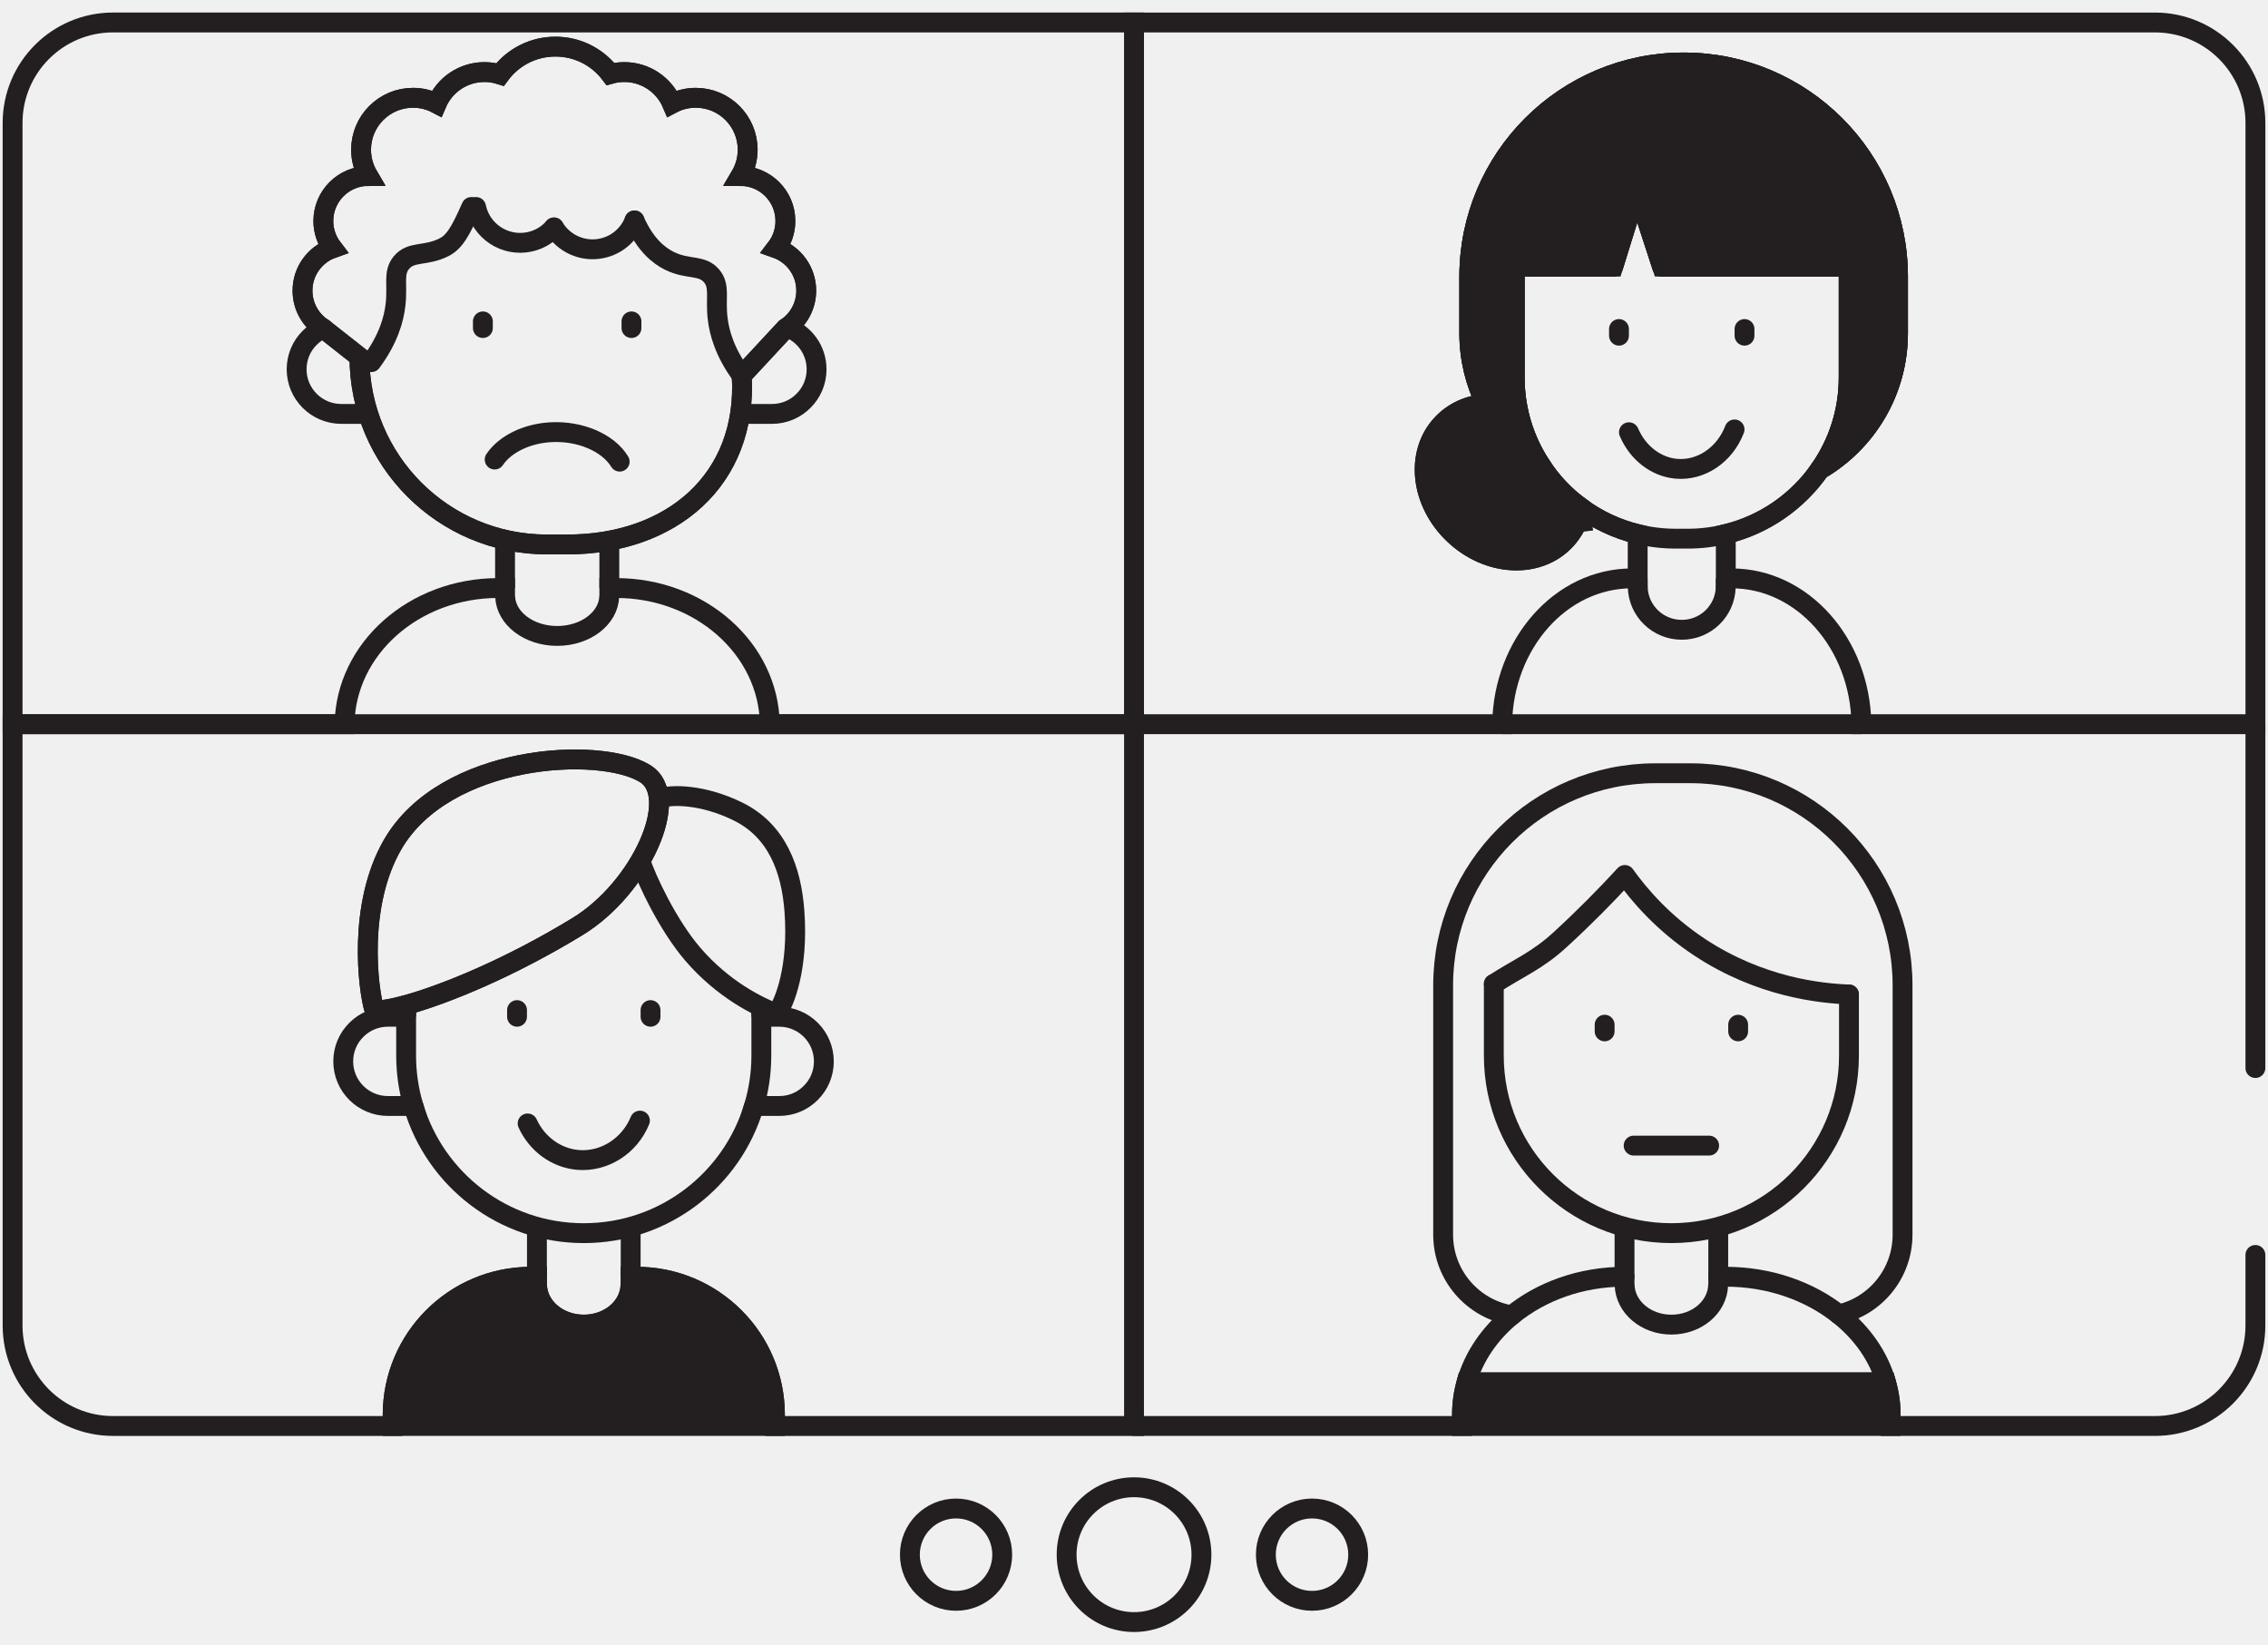
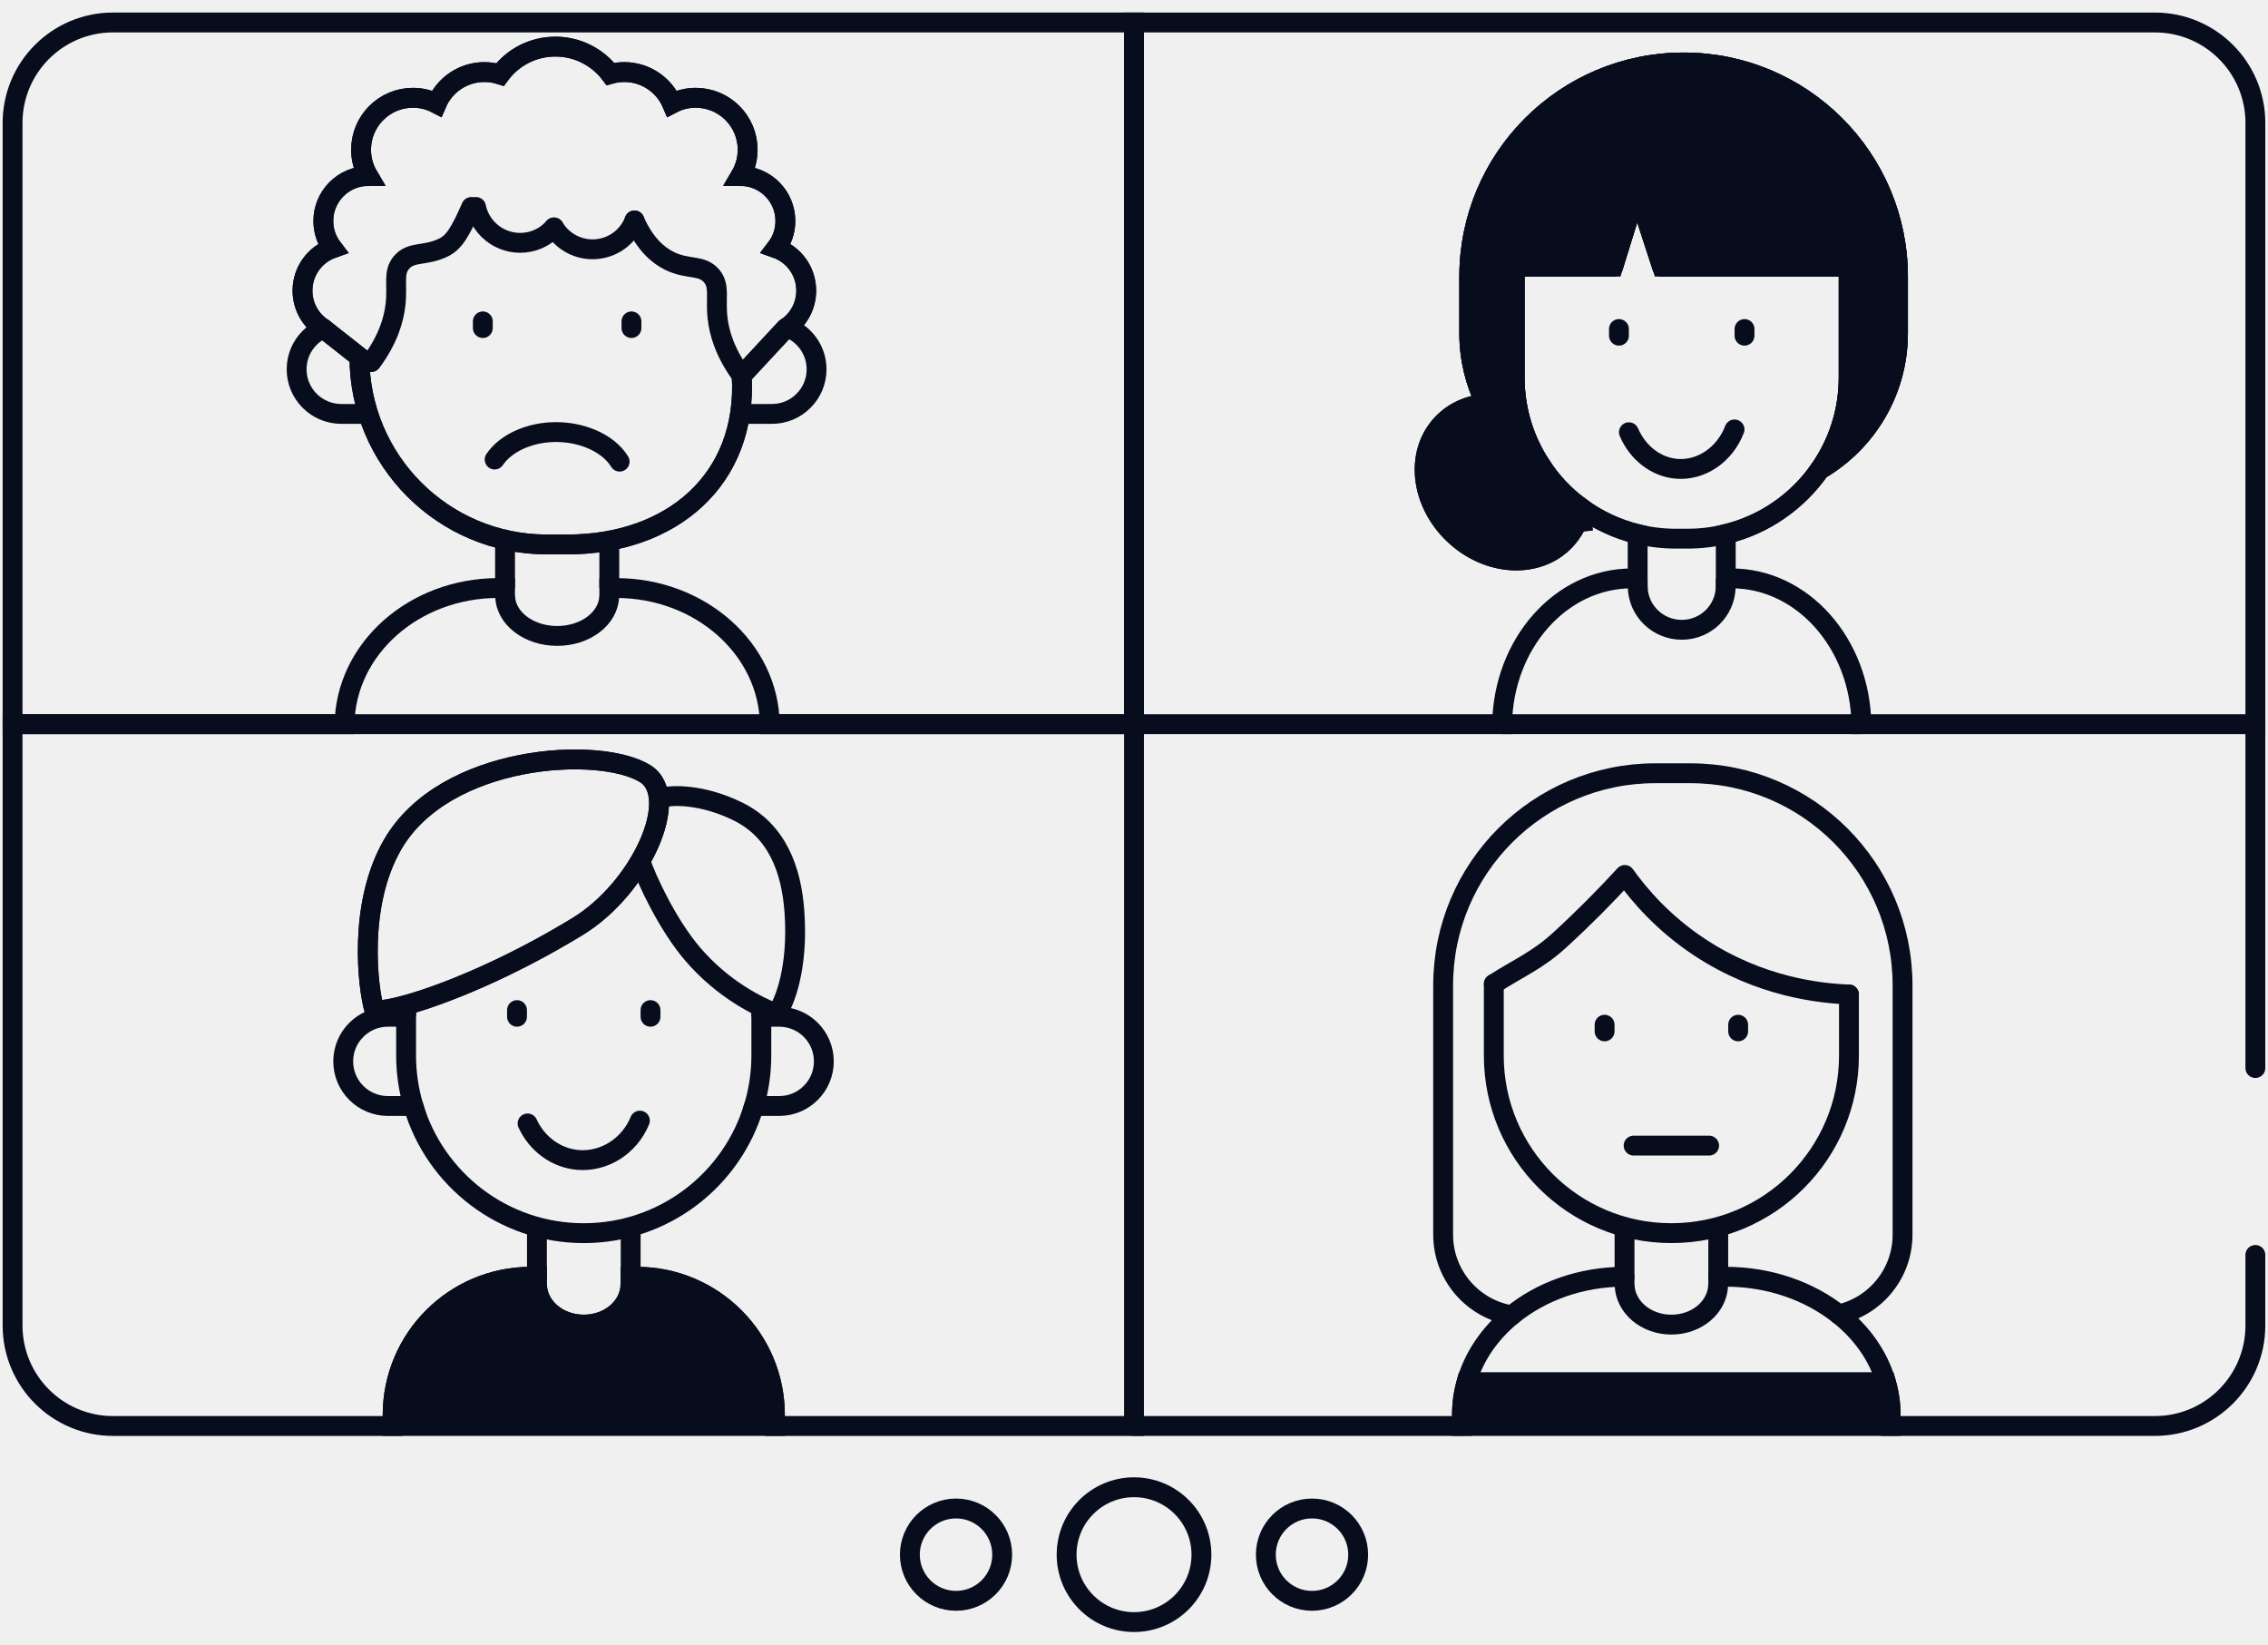
<svg xmlns="http://www.w3.org/2000/svg" width="160" height="116" viewBox="0 0 160 116" fill="none">
-   <g clip-path="url(#clip0_755_138)">
-     <path d="M80.002 100.583H103.138V99.799C103.138 99.01 103.246 98.247 103.458 97.509H133.051C133.268 98.242 133.381 99.01 133.381 99.799V100.583H152.024C155.939 100.583 159.111 97.411 159.111 93.496V88.519M159.111 75.335V51.082M111.51 35.799V35.83L111.67 37.485L111.51 35.799ZM118.778 4.407H118.773C110.421 4.407 103.654 11.174 103.654 19.525V23.502C103.654 25.297 104.077 26.984 104.825 28.485C105.712 30.254 107.058 31.755 108.704 32.833C107.533 31.048 106.857 28.918 106.857 26.628V18.808H113.805L115.487 13.377L117.256 18.808H130.421V26.628C130.421 29.047 129.667 31.28 128.383 33.122C131.684 31.187 133.897 27.603 133.897 23.502V19.525C133.897 11.174 127.129 4.407 118.778 4.407H118.778Z" stroke="#231F20" stroke-width="1.401" stroke-miterlimit="10" stroke-linecap="round" />
-     <path d="M7.976 1.585C4.061 1.585 0.888 4.758 0.888 8.673V51.082H24.307C24.385 45.764 29.203 41.478 35.145 41.478H35.63V41.983C35.63 42.009 35.63 42.04 35.635 42.066C35.687 43.618 37.312 44.856 39.308 44.856C41.309 44.856 42.929 43.618 42.981 42.066C42.986 42.04 42.986 42.009 42.986 41.983V41.478H43.471C49.403 41.478 54.231 45.764 54.308 51.082H80.002V1.585H7.976ZM55.531 23.094C55.49 23.12 55.454 23.146 55.412 23.172L52.328 26.494C52.756 33.875 47.329 38.403 40.03 38.403H38.581C31.276 38.403 25.36 32.487 25.36 25.183L24.214 24.281L22.806 23.172C21.924 22.61 21.341 21.624 21.341 20.5C21.341 19.118 22.228 17.942 23.461 17.508C23.054 16.977 22.811 16.312 22.811 15.589C22.811 13.836 24.23 12.417 25.979 12.412C25.659 11.87 25.473 11.236 25.473 10.56C25.473 8.538 27.113 6.898 29.136 6.898C29.739 6.898 30.306 7.043 30.807 7.306C31.364 6.001 32.664 5.083 34.175 5.083C34.562 5.083 34.934 5.144 35.279 5.253C36.161 4.061 37.58 3.288 39.184 3.288C40.768 3.288 42.176 4.046 43.063 5.217C43.373 5.129 43.703 5.083 44.043 5.083C45.555 5.083 46.855 6.001 47.412 7.306C47.912 7.043 48.48 6.898 49.083 6.898C51.105 6.898 52.745 8.538 52.745 10.56C52.745 11.236 52.56 11.87 52.24 12.412C53.989 12.417 55.407 13.836 55.407 15.589C55.407 16.312 55.165 16.977 54.757 17.508C55.99 17.942 56.877 19.118 56.877 20.5C56.877 21.573 56.346 22.522 55.531 23.094V23.094Z" stroke="#231F20" stroke-width="1.401" stroke-miterlimit="10" stroke-linecap="round" />
-     <path d="M56.877 20.5C56.877 21.573 56.346 22.522 55.531 23.095C55.49 23.12 55.454 23.146 55.413 23.172L52.328 26.494C52.756 33.875 47.329 38.404 40.03 38.404H38.581C31.276 38.404 25.36 32.487 25.36 25.184L24.215 24.281L22.806 23.172C21.924 22.61 21.341 21.625 21.341 20.5C21.341 19.118 22.229 17.942 23.461 17.509C23.054 16.977 22.811 16.312 22.811 15.59C22.811 13.836 24.23 12.418 25.979 12.412C25.659 11.871 25.473 11.236 25.473 10.561C25.473 8.539 27.113 6.898 29.136 6.898C29.739 6.898 30.307 7.043 30.807 7.306C31.364 6.001 32.664 5.083 34.175 5.083C34.562 5.083 34.934 5.145 35.279 5.253C36.161 4.062 37.58 3.288 39.184 3.288C40.768 3.288 42.176 4.046 43.063 5.217C43.373 5.129 43.703 5.083 44.043 5.083C45.555 5.083 46.855 6.001 47.412 7.306C47.912 7.043 48.48 6.898 49.083 6.898C51.105 6.898 52.746 8.539 52.746 10.561C52.746 11.236 52.56 11.871 52.24 12.412C53.989 12.418 55.407 13.836 55.407 15.59C55.407 16.312 55.165 16.977 54.757 17.509C55.99 17.942 56.877 19.118 56.877 20.5V20.5Z" stroke="#231F20" stroke-width="1.401" stroke-miterlimit="10" stroke-linecap="round" />
-     <path d="M133.381 99.799V100.583H103.138V99.799C103.138 99.01 103.246 98.247 103.458 97.509H133.051C133.268 98.242 133.381 99.01 133.381 99.799V99.799Z" fill="#231F20" stroke="#231F20" stroke-width="1.401" stroke-miterlimit="10" />
-     <path d="M54.67 99.799V100.583H27.702V99.799C27.702 94.42 32.06 90.056 37.446 90.056H37.879V90.561C37.879 90.587 37.879 90.618 37.884 90.644C37.931 92.197 39.391 93.434 41.186 93.434C42.981 93.434 44.435 92.197 44.482 90.644C44.492 90.618 44.492 90.587 44.492 90.561V90.056H44.925C50.301 90.056 54.67 94.42 54.67 99.799V99.799Z" fill="#231F20" stroke="#231F20" stroke-width="1.401" stroke-miterlimit="10" />
-     <path d="M0.888 51.082V93.496C0.888 97.411 4.061 100.584 7.976 100.584H27.701V99.8C27.701 94.42 32.06 90.056 37.446 90.056H37.879V90.562C37.879 90.587 37.879 90.618 37.884 90.644C37.931 92.197 39.39 93.434 41.185 93.434C42.981 93.434 44.435 92.197 44.482 90.644C44.492 90.618 44.492 90.587 44.492 90.562V90.056H44.925C50.3 90.056 54.669 94.42 54.669 99.8V100.584H80.002V51.082H0.888ZM27.366 78.012C25.628 78.012 24.214 76.604 24.214 74.866C24.214 73.994 24.565 73.21 25.138 72.643C25.71 72.07 26.494 71.719 27.366 71.719H28.651V74.453C28.651 75.691 28.831 76.882 29.166 78.012H27.366H27.366ZM40.752 65.349C35.934 68.289 31.369 70.141 28.651 70.889C27.593 71.178 26.814 71.302 26.412 71.25C25.963 69.775 25.21 63.864 27.701 59.567C31.385 53.207 42.289 52.588 45.503 54.564C48.129 56.178 45.188 62.646 40.752 65.349H40.752ZM57.197 77.089C56.63 77.661 55.846 78.012 54.974 78.012H53.194C53.529 76.882 53.71 75.691 53.71 74.453V71.719H54.974C56.712 71.719 58.12 73.127 58.12 74.866C58.12 75.737 57.77 76.521 57.197 77.089Z" stroke="#231F20" stroke-width="1.401" stroke-miterlimit="10" />
-     <path d="M111.51 35.83C111.489 36.99 110.514 38.017 110.432 38.104C108.503 40.157 104.99 39.977 102.591 37.707C100.187 35.443 99.805 31.946 101.74 29.903C102.555 29.037 103.648 28.562 104.825 28.485C105.712 30.254 107.058 31.755 108.704 32.833C109.452 33.983 110.401 34.989 111.505 35.794L111.51 35.83V35.83Z" fill="#231F20" stroke="#231F20" stroke-width="1.401" stroke-miterlimit="10" />
-     <path d="M159.112 8.673V51.082H131.318C131.23 45.388 127.16 40.797 122.162 40.797H121.749V37.671C124.478 37.011 126.82 35.36 128.383 33.122C131.684 31.188 133.897 27.603 133.897 23.502V19.525C133.897 11.174 127.129 4.407 118.778 4.407H118.773C110.421 4.407 103.654 11.174 103.654 19.525V23.502C103.654 25.297 104.077 26.984 104.825 28.485C103.649 28.562 102.555 29.037 101.74 29.903C99.805 31.946 100.187 35.443 102.591 37.707C104.99 39.977 108.503 40.157 110.432 38.105C110.514 38.017 111.489 36.99 111.51 35.83L111.67 37.486L111.51 35.799C112.696 36.67 114.058 37.315 115.533 37.676V40.797H115.126C110.117 40.797 106.057 45.388 105.97 51.082H80.002V1.586H152.024C155.939 1.586 159.112 4.758 159.112 8.673V8.673Z" stroke="#231F20" stroke-width="1.401" stroke-miterlimit="10" />
-     <path d="M131.318 51.082H105.97" stroke="#231F20" stroke-width="1.401" stroke-miterlimit="10" />
-     <path d="M114.214 23.208V23.678" stroke="#231F20" stroke-width="1.401" stroke-miterlimit="10" stroke-linecap="round" />
-     <path d="M123.07 23.208V23.678" stroke="#231F20" stroke-width="1.401" stroke-miterlimit="10" stroke-linecap="round" />
-     <path d="M114.916 30.488C115.539 31.945 116.824 32.941 118.269 33.065C119.995 33.214 121.671 32.096 122.367 30.29" stroke="#231F20" stroke-width="1.401" stroke-miterlimit="10" stroke-linecap="round" />
-     <path d="M115.533 37.676V37.486" stroke="#231F20" stroke-width="1.401" stroke-miterlimit="10" />
-     <path d="M121.749 40.797V41.339C121.749 41.364 121.749 41.395 121.744 41.426C121.697 43.092 120.331 44.423 118.644 44.423C116.957 44.423 115.585 43.092 115.538 41.426C115.533 41.395 115.533 41.364 115.533 41.339V40.797" stroke="#231F20" stroke-width="1.401" stroke-miterlimit="10" />
-     <path d="M121.749 37.671V37.496" stroke="#231F20" stroke-width="1.401" stroke-miterlimit="10" />
-     <path d="M115.56 40.797H115.533" stroke="#231F20" stroke-width="1.401" stroke-miterlimit="10" />
-     <path d="M121.751 40.797H121.718" stroke="#231F20" stroke-width="1.401" stroke-miterlimit="10" />
-     <path d="M130.439 70.146V74.453C130.439 81.375 124.831 86.981 117.914 86.981H117.909C110.991 86.981 105.384 81.375 105.384 74.453V69.403" stroke="#231F20" stroke-width="1.401" stroke-miterlimit="10" stroke-linecap="round" />
-     <path d="M115.248 80.806H120.575" stroke="#231F20" stroke-width="1.401" stroke-miterlimit="10" stroke-linecap="round" />
-     <path d="M113.202 72.279V72.749" stroke="#231F20" stroke-width="1.401" stroke-miterlimit="10" stroke-linecap="round" />
-     <path d="M122.621 72.279V72.749" stroke="#231F20" stroke-width="1.401" stroke-miterlimit="10" stroke-linecap="round" />
-     <path d="M121.217 86.986V90.561C121.217 90.587 121.217 90.618 121.211 90.643C121.163 92.196 119.709 93.434 117.911 93.434C116.118 93.434 114.658 92.196 114.611 90.643C114.605 90.618 114.605 90.587 114.605 90.561V86.981" stroke="#231F20" stroke-width="1.401" stroke-miterlimit="10" stroke-linecap="round" />
-     <path d="M114.605 90.056C111.51 90.056 108.709 91.098 106.651 92.779C105.103 94.048 103.973 95.678 103.458 97.509" stroke="#231F20" stroke-width="1.401" stroke-miterlimit="10" stroke-linecap="round" />
-     <path d="M133.051 97.509C132.52 95.642 131.339 93.986 129.724 92.712C127.64 91.067 124.829 90.056 121.739 90.056H121.213" stroke="#231F20" stroke-width="1.401" stroke-miterlimit="10" stroke-linecap="round" />
-     <path d="M34.066 22.669V23.139" stroke="#231F20" stroke-width="1.401" stroke-miterlimit="10" stroke-linecap="round" />
-     <path d="M44.548 22.669V23.139" stroke="#231F20" stroke-width="1.401" stroke-miterlimit="10" stroke-linecap="round" />
-     <path d="M34.897 32.414C35.635 31.324 37.155 30.579 38.866 30.486C40.908 30.375 42.892 31.211 43.717 32.562" stroke="#231F20" stroke-width="1.401" stroke-miterlimit="10" stroke-linecap="round" />
-     <path d="M35.63 41.477V38.403" stroke="#231F20" stroke-width="1.401" stroke-miterlimit="10" />
-     <path d="M42.986 41.477V38.408" stroke="#231F20" stroke-width="1.401" stroke-miterlimit="10" />
-     <path d="M35.657 41.477H35.63" stroke="#231F20" stroke-width="1.401" stroke-miterlimit="10" />
-     <path d="M42.986 41.477H42.95" stroke="#231F20" stroke-width="1.401" stroke-miterlimit="10" />
-     <path d="M28.651 71.721V70.89" stroke="#231F20" stroke-width="1.401" stroke-miterlimit="10" />
-     <path d="M29.166 78.012C30.698 83.201 35.501 86.982 41.18 86.982C46.865 86.982 51.662 83.201 53.194 78.012" stroke="#231F20" stroke-width="1.401" stroke-miterlimit="10" />
-     <path d="M53.71 71.719V71.26" stroke="#231F20" stroke-width="1.401" stroke-miterlimit="10" />
-     <path d="M36.475 71.248V71.718" stroke="#231F20" stroke-width="1.401" stroke-miterlimit="10" stroke-linecap="round" />
-     <path d="M45.893 71.248V71.718" stroke="#231F20" stroke-width="1.401" stroke-miterlimit="10" stroke-linecap="round" />
-     <path d="M37.222 79.243C37.885 80.698 39.251 81.694 40.788 81.818C42.623 81.966 44.405 80.849 45.146 79.044" stroke="#231F20" stroke-width="1.401" stroke-miterlimit="10" stroke-linecap="round" />
-     <path d="M37.879 90.056V86.981" stroke="#231F20" stroke-width="1.401" stroke-miterlimit="10" />
-     <path d="M44.492 90.056V86.987" stroke="#231F20" stroke-width="1.401" stroke-miterlimit="10" />
-     <path d="M37.906 90.056H37.879" stroke="#231F20" stroke-width="1.401" stroke-miterlimit="10" />
-     <path d="M44.493 90.056H44.456" stroke="#231F20" stroke-width="1.401" stroke-miterlimit="10" />
-     <path d="M106.653 92.779C103.909 92.341 101.809 89.957 101.809 87.085V69.506C101.809 61.243 108.51 54.542 116.774 54.542H119.255C127.518 54.542 134.219 61.243 134.219 69.506V87.085C134.219 89.834 132.3 92.134 129.726 92.712" stroke="#231F20" stroke-width="1.401" stroke-miterlimit="10" stroke-linecap="round" />
-     <path d="M105.384 69.403C107.19 68.24 108.454 67.757 110.061 66.282C111.762 64.722 113.28 63.184 114.627 61.716C115.643 63.136 117.325 65.109 119.896 66.809C124.165 69.631 128.421 70.072 130.439 70.146" stroke="#231F20" stroke-width="1.401" stroke-linecap="round" stroke-linejoin="round" />
-     <path d="M40.752 65.349C35.935 68.289 31.369 70.141 28.651 70.889C27.593 71.177 26.814 71.301 26.412 71.25C25.963 69.775 25.21 63.863 27.702 59.567C31.385 53.207 42.29 52.588 45.503 54.563C48.129 56.178 45.189 62.646 40.752 65.349H40.752Z" stroke="#231F20" stroke-width="1.401" stroke-linecap="round" stroke-linejoin="round" />
-     <path d="M45.19 60.745C45.584 62.008 47.122 65.269 48.875 67.306C51.032 69.814 53.485 70.992 54.781 71.507C55.349 70.745 56.339 68.249 56.044 64.269C55.826 61.332 54.822 58.602 52.073 57.245C49.59 56.018 47.374 56.028 46.58 56.302" stroke="#231F20" stroke-width="1.401" stroke-linecap="round" stroke-linejoin="round" />
-     <path d="M130.42 18.808V26.628C130.42 29.047 129.667 31.28 128.383 33.122C126.82 35.36 124.478 37.011 121.749 37.671C120.888 37.883 119.985 37.996 119.057 37.996H118.226C117.298 37.996 116.395 37.883 115.533 37.676C114.058 37.315 112.696 36.67 111.51 35.799V35.83L111.505 35.794C110.401 34.989 109.452 33.983 108.704 32.833C107.533 31.048 106.857 28.918 106.857 26.628V18.808H113.805L115.487 13.377L117.256 18.808H130.42L130.42 18.808Z" stroke="#231F20" stroke-width="1.401" stroke-linecap="round" stroke-linejoin="round" />
-     <path d="M133.897 19.525V23.502C133.897 27.603 131.684 31.187 128.383 33.122C129.668 31.28 130.421 29.047 130.421 26.628V18.808H117.256L115.487 13.377L113.806 18.808H106.857V26.628C106.857 28.918 107.533 31.048 108.704 32.833C107.058 31.755 105.712 30.254 104.825 28.485C104.077 26.984 103.654 25.297 103.654 23.502V19.525C103.654 11.174 110.422 4.407 118.773 4.407H118.778C127.13 4.407 133.897 11.174 133.897 19.525H133.897Z" fill="#231F20" stroke="#231F20" stroke-width="1.401" stroke-linecap="round" stroke-linejoin="round" />
-     <path d="M104.824 28.485C105.49 28.438 106.176 28.515 106.851 28.712" stroke="#231F20" stroke-width="1.401" stroke-linecap="round" stroke-linejoin="round" />
-     <path d="M55.523 23.089C56.735 23.522 57.607 24.683 57.607 26.049C57.607 26.921 57.256 27.705 56.684 28.272C56.116 28.845 55.332 29.196 54.46 29.196H52.681" stroke="#231F20" stroke-width="1.401" stroke-linecap="round" stroke-linejoin="round" />
-     <path d="M22.809 23.171C22.448 23.326 22.122 23.553 21.849 23.826C21.277 24.394 20.926 25.178 20.926 26.05C20.926 27.788 22.339 29.196 24.078 29.196H25.878" stroke="#231F20" stroke-width="1.401" stroke-linecap="round" stroke-linejoin="round" />
-     <path d="M44.762 15.549C44.388 16.526 43.54 17.294 42.438 17.52C41.084 17.797 39.754 17.164 39.082 16.043" stroke="#231F20" stroke-width="1.401" stroke-miterlimit="10" stroke-linecap="round" />
-     <path d="M39.082 16.043C38.644 16.549 38.04 16.92 37.333 17.064C35.614 17.416 33.94 16.311 33.584 14.599" stroke="#231F20" stroke-width="1.401" stroke-miterlimit="10" stroke-linecap="round" />
-     <path d="M44.76 15.548C45.519 17.271 46.473 18.024 47.216 18.395C48.536 19.05 49.501 18.643 50.197 19.458C50.816 20.19 50.46 20.995 50.625 22.444C50.739 23.445 51.115 24.853 52.328 26.493" stroke="#231F20" stroke-width="1.401" stroke-miterlimit="10" stroke-linecap="round" />
-     <path d="M33.249 14.599C32.491 16.32 32.057 17.075 31.314 17.445C29.993 18.102 29.025 17.691 28.33 18.511C27.711 19.24 28.069 20.048 27.903 21.494C27.789 22.496 27.411 23.905 26.198 25.544" stroke="#231F20" stroke-width="1.401" stroke-miterlimit="10" stroke-linecap="round" />
-     <path d="M80.002 114.415C82.629 114.415 84.758 112.286 84.758 109.66C84.758 107.033 82.629 104.905 80.002 104.905C77.376 104.905 75.247 107.033 75.247 109.66C75.247 112.286 77.376 114.415 80.002 114.415Z" stroke="#231F20" stroke-width="1.401" stroke-miterlimit="10" />
-     <path d="M92.559 112.916C94.358 112.916 95.816 111.458 95.816 109.66C95.816 107.861 94.358 106.403 92.559 106.403C90.76 106.403 89.302 107.861 89.302 109.66C89.302 111.458 90.76 112.916 92.559 112.916Z" stroke="#231F20" stroke-width="1.401" stroke-miterlimit="10" />
-     <path d="M67.446 112.916C69.245 112.916 70.703 111.458 70.703 109.66C70.703 107.861 69.245 106.403 67.446 106.403C65.647 106.403 64.189 107.861 64.189 109.66C64.189 111.458 65.647 112.916 67.446 112.916Z" stroke="#231F20" stroke-width="1.401" stroke-miterlimit="10" />
+   <g clip-path="url(#clip0_2403_1064)">
+     <mask id="mask0_2403_1064" style="mask-type:luminance" maskUnits="userSpaceOnUse" x="0" y="0" width="160" height="116">
+       <path d="M160 0.697H0V115.303H160V0.697Z" fill="white" />
+     </mask>
+     <g mask="url(#mask0_2403_1064)">
+       <path d="M80 100.583H103.136V99.799C103.136 99.01 103.244 98.247 103.456 97.509H133.049C133.266 98.242 133.379 99.01 133.379 99.799V100.583H152.022C155.937 100.583 159.109 97.411 159.109 93.496V88.519M159.109 75.335V51.082M111.508 35.799V35.83L111.668 37.485L111.508 35.799ZM118.776 4.407H118.771C110.419 4.407 103.652 11.174 103.652 19.525V23.502C103.652 25.297 104.075 26.984 104.823 28.485C105.71 30.254 107.056 31.755 108.702 32.833C107.531 31.048 106.855 28.918 106.855 26.628V18.808H113.803L115.485 13.377L117.254 18.808H130.419V26.628C130.419 29.047 129.665 31.28 128.381 33.122C131.682 31.187 133.895 27.603 133.895 23.502V19.525C133.895 11.174 127.127 4.407 118.776 4.407Z" stroke="#070D1C" stroke-width="1.401" stroke-miterlimit="10" stroke-linecap="round" />
+       <path d="M7.974 1.585C4.059 1.585 0.887 4.758 0.887 8.673V51.082H24.306C24.383 45.764 29.201 41.478 35.144 41.478H35.628V41.983C35.628 42.009 35.628 42.04 35.634 42.066C35.685 43.618 37.31 44.856 39.306 44.856C41.308 44.856 42.928 43.618 42.979 42.066C42.984 42.04 42.984 42.009 42.984 41.983V41.478H43.469C49.401 41.478 54.23 45.764 54.307 51.082H80.001V1.585H7.974ZM55.529 23.094C55.488 23.12 55.452 23.146 55.411 23.172L52.326 26.494C52.754 33.875 47.328 38.403 40.029 38.403H38.579C31.275 38.403 25.358 32.487 25.358 25.183L24.213 24.281L22.805 23.172C21.923 22.61 21.34 21.624 21.34 20.5C21.34 19.118 22.227 17.942 23.46 17.508C23.052 16.977 22.81 16.312 22.81 15.589C22.81 13.836 24.228 12.417 25.977 12.412C25.657 11.87 25.472 11.236 25.472 10.56C25.472 8.538 27.112 6.898 29.134 6.898C29.738 6.898 30.305 7.043 30.805 7.306C31.362 6.001 32.662 5.083 34.174 5.083C34.561 5.083 34.932 5.144 35.278 5.253C36.16 4.061 37.578 3.288 39.182 3.288C40.766 3.288 42.174 4.046 43.062 5.217C43.371 5.129 43.701 5.083 44.042 5.083C45.553 5.083 46.853 6.001 47.41 7.306C47.911 7.043 48.478 6.898 49.081 6.898C51.104 6.898 52.744 8.538 52.744 10.56C52.744 11.236 52.558 11.87 52.238 12.412C53.987 12.417 55.406 13.836 55.406 15.589C55.406 16.312 55.163 16.977 54.756 17.508C55.989 17.942 56.876 19.118 56.876 20.5C56.876 21.573 56.344 22.522 55.529 23.094Z" stroke="#070D1C" stroke-width="1.401" stroke-miterlimit="10" stroke-linecap="round" />
+       <path d="M56.876 20.5C56.876 21.573 56.345 22.522 55.53 23.095C55.488 23.12 55.452 23.146 55.411 23.172L52.326 26.494C52.754 33.875 47.328 38.404 40.029 38.404H38.579C31.275 38.404 25.358 32.487 25.358 25.184L24.213 24.281L22.805 23.172C21.923 22.61 21.34 21.625 21.34 20.5C21.34 19.118 22.227 17.942 23.46 17.509C23.052 16.977 22.81 16.312 22.81 15.59C22.81 13.836 24.229 12.418 25.977 12.412C25.657 11.871 25.472 11.236 25.472 10.561C25.472 8.539 27.112 6.898 29.134 6.898C29.738 6.898 30.305 7.043 30.805 7.306C31.363 6.001 32.663 5.083 34.174 5.083C34.561 5.083 34.932 5.145 35.278 5.253C36.16 4.062 37.578 3.288 39.183 3.288C40.766 3.288 42.175 4.046 43.062 5.217C43.371 5.129 43.701 5.083 44.042 5.083C45.553 5.083 46.853 6.001 47.41 7.306C47.911 7.043 48.478 6.898 49.082 6.898C51.104 6.898 52.744 8.539 52.744 10.561C52.744 11.236 52.558 11.871 52.239 12.412C53.987 12.418 55.406 13.836 55.406 15.59C55.406 16.312 55.163 16.977 54.756 17.509C55.989 17.942 56.876 19.118 56.876 20.5Z" stroke="#070D1C" stroke-width="1.401" stroke-miterlimit="10" stroke-linecap="round" />
+       <path d="M133.38 99.799V100.583H103.137V99.799C103.137 99.01 103.245 98.247 103.457 97.509H133.05C133.267 98.242 133.38 99.01 133.38 99.799Z" fill="#070D1C" stroke="#070D1C" stroke-width="1.401" stroke-miterlimit="10" />
+       <path d="M54.667 99.799V100.583H27.699V99.799C27.699 94.42 32.058 90.056 37.443 90.056H37.877V90.561C37.877 90.587 37.877 90.618 37.882 90.644C37.928 92.197 39.388 93.434 41.183 93.434C42.978 93.434 44.433 92.197 44.479 90.644C44.49 90.618 44.49 90.587 44.49 90.561V90.056H44.923C50.298 90.056 54.667 94.42 54.667 99.799Z" fill="#070D1C" stroke="#070D1C" stroke-width="1.401" stroke-miterlimit="10" />
+       <path d="M0.887 51.082V93.496C0.887 97.411 4.059 100.584 7.974 100.584H27.7V99.8C27.7 94.42 32.059 90.056 37.444 90.056H37.877V90.562C37.877 90.587 37.877 90.618 37.883 90.644C37.929 92.197 39.389 93.434 41.184 93.434C42.979 93.434 44.434 92.197 44.48 90.644C44.49 90.618 44.49 90.587 44.49 90.562V90.056H44.924C50.299 90.056 54.668 94.42 54.668 99.8V100.584H80.001V51.082H0.887ZM27.365 78.012C25.626 78.012 24.213 76.604 24.213 74.866C24.213 73.994 24.564 73.21 25.136 72.643C25.709 72.07 26.493 71.719 27.365 71.719H28.649V74.453C28.649 75.691 28.83 76.882 29.165 78.012H27.365ZM40.751 65.349C35.933 68.289 31.368 70.141 28.649 70.889C27.592 71.178 26.813 71.302 26.41 71.25C25.962 69.775 25.209 63.864 27.7 59.567C31.383 53.207 42.288 52.588 45.502 54.564C48.127 56.178 45.187 62.646 40.751 65.349ZM57.196 77.089C56.628 77.661 55.844 78.012 54.972 78.012H53.193C53.528 76.882 53.709 75.691 53.709 74.453V71.719H54.972C56.711 71.719 58.119 73.127 58.119 74.866C58.119 75.737 57.768 76.521 57.196 77.089Z" stroke="#070D1C" stroke-width="1.401" stroke-miterlimit="10" />
+       <path d="M111.508 35.83C111.487 36.99 110.512 38.017 110.43 38.104C108.501 40.157 104.988 39.977 102.589 37.707C100.185 35.443 99.804 31.946 101.738 29.903C102.553 29.037 103.646 28.562 104.823 28.485C105.71 30.254 107.056 31.755 108.702 32.833C109.45 33.983 110.399 34.989 111.503 35.794L111.508 35.83Z" fill="#070D1C" stroke="#070D1C" stroke-width="1.401" stroke-miterlimit="10" />
+       <path d="M159.11 8.673V51.082H131.316C131.228 45.388 127.158 40.797 122.16 40.797H121.747V37.671C124.476 37.011 126.818 35.36 128.381 33.122C131.682 31.188 133.895 27.603 133.895 23.502V19.525C133.895 11.174 127.127 4.407 118.776 4.407H118.771C110.419 4.407 103.652 11.174 103.652 19.525V23.502C103.652 25.297 104.075 26.984 104.823 28.485C103.647 28.562 102.553 29.037 101.738 29.903C99.803 31.946 100.185 35.443 102.589 37.707C104.988 39.977 108.501 40.157 110.43 38.105C110.512 38.017 111.487 36.99 111.508 35.83L111.668 37.486L111.508 35.799C112.694 36.67 114.056 37.315 115.531 37.676V40.797H115.124C110.115 40.797 106.055 45.388 105.968 51.082H80V1.586H152.022C155.937 1.586 159.11 4.758 159.11 8.673Z" stroke="#070D1C" stroke-width="1.401" stroke-miterlimit="10" />
+       <path d="M131.317 51.082H105.969" stroke="#070D1C" stroke-width="1.401" stroke-miterlimit="10" />
+       <path d="M114.211 23.208V23.678" stroke="#070D1C" stroke-width="1.401" stroke-miterlimit="10" stroke-linecap="round" />
+       <path d="M123.07 23.208V23.678" stroke="#070D1C" stroke-width="1.401" stroke-miterlimit="10" stroke-linecap="round" />
+       <path d="M114.914 30.488C115.537 31.945 116.822 32.941 118.267 33.065C119.993 33.214 121.669 32.096 122.365 30.29" stroke="#070D1C" stroke-width="1.401" stroke-miterlimit="10" stroke-linecap="round" />
+       <path d="M115.531 37.676V37.486" stroke="#070D1C" stroke-width="1.401" stroke-miterlimit="10" />
+       <path d="M121.747 40.797V41.339C121.747 41.364 121.747 41.395 121.742 41.426C121.695 43.092 120.329 44.423 118.642 44.423C116.955 44.423 115.583 43.092 115.536 41.426C115.531 41.395 115.531 41.364 115.531 41.339V40.797" stroke="#070D1C" stroke-width="1.401" stroke-miterlimit="10" />
+       <path d="M121.746 37.671V37.496" stroke="#070D1C" stroke-width="1.401" stroke-miterlimit="10" />
+       <path d="M115.558 40.797H115.531" stroke="#070D1C" stroke-width="1.401" stroke-miterlimit="10" />
+       <path d="M121.748 40.797H121.715" stroke="#070D1C" stroke-width="1.401" stroke-miterlimit="10" />
+       <path d="M130.438 70.146V74.453C130.438 81.375 124.83 86.981 117.913 86.981H117.908C110.99 86.981 105.383 81.375 105.383 74.453V69.403" stroke="#070D1C" stroke-width="1.401" stroke-miterlimit="10" stroke-linecap="round" />
+       <path d="M115.246 80.806H120.573" stroke="#070D1C" stroke-width="1.401" stroke-miterlimit="10" stroke-linecap="round" />
+       <path d="M113.199 72.279V72.749" stroke="#070D1C" stroke-width="1.401" stroke-miterlimit="10" stroke-linecap="round" />
+       <path d="M122.621 72.279V72.749" stroke="#070D1C" stroke-width="1.401" stroke-miterlimit="10" stroke-linecap="round" />
+       <path d="M121.217 86.986V90.561C121.217 90.587 121.217 90.618 121.211 90.643C121.163 92.196 119.709 93.434 117.911 93.434C116.118 93.434 114.658 92.196 114.611 90.643C114.605 90.618 114.605 90.587 114.605 90.561V86.981" stroke="#070D1C" stroke-width="1.401" stroke-miterlimit="10" stroke-linecap="round" />
+       <path d="M114.604 90.056C111.509 90.056 108.708 91.098 106.65 92.779C105.102 94.048 103.972 95.678 103.457 97.509" stroke="#070D1C" stroke-width="1.401" stroke-miterlimit="10" stroke-linecap="round" />
+       <path d="M133.049 97.509C132.518 95.642 131.337 93.986 129.722 92.712C127.638 91.067 124.827 90.056 121.737 90.056H121.211" stroke="#070D1C" stroke-width="1.401" stroke-miterlimit="10" stroke-linecap="round" />
+       <path d="M34.062 22.669V23.139" stroke="#070D1C" stroke-width="1.401" stroke-miterlimit="10" stroke-linecap="round" />
+       <path d="M44.547 22.669V23.139" stroke="#070D1C" stroke-width="1.401" stroke-miterlimit="10" stroke-linecap="round" />
+       <path d="M34.895 32.414C35.632 31.324 37.153 30.579 38.863 30.486C40.906 30.375 42.89 31.211 43.714 32.562" stroke="#070D1C" stroke-width="1.401" stroke-miterlimit="10" stroke-linecap="round" />
+       <path d="M35.629 41.477V38.403" stroke="#070D1C" stroke-width="1.401" stroke-miterlimit="10" />
+       <path d="M42.984 41.477V38.408" stroke="#070D1C" stroke-width="1.401" stroke-miterlimit="10" />
+       <path d="M35.656 41.477H35.629" stroke="#070D1C" stroke-width="1.401" stroke-miterlimit="10" />
+       <path d="M42.986 41.477H42.949" stroke="#070D1C" stroke-width="1.401" stroke-miterlimit="10" />
+       <path d="M28.648 71.721V70.89" stroke="#070D1C" stroke-width="1.401" stroke-miterlimit="10" />
+       <path d="M29.164 78.012C30.696 83.201 35.499 86.982 41.178 86.982C46.862 86.982 51.66 83.201 53.192 78.012" stroke="#070D1C" stroke-width="1.401" stroke-miterlimit="10" />
+       <path d="M53.707 71.719V71.26" stroke="#070D1C" stroke-width="1.401" stroke-miterlimit="10" />
+       <path d="M36.473 71.248V71.718" stroke="#070D1C" stroke-width="1.401" stroke-miterlimit="10" stroke-linecap="round" />
+       <path d="M45.891 71.248V71.718" stroke="#070D1C" stroke-width="1.401" stroke-miterlimit="10" stroke-linecap="round" />
+       <path d="M37.219 79.243C37.882 80.698 39.248 81.694 40.785 81.818C42.62 81.966 44.402 80.849 45.143 79.044" stroke="#070D1C" stroke-width="1.401" stroke-miterlimit="10" stroke-linecap="round" />
+       <path d="M37.879 90.056V86.981" stroke="#070D1C" stroke-width="1.401" stroke-miterlimit="10" />
+       <path d="M44.492 90.056V86.987" stroke="#070D1C" stroke-width="1.401" stroke-miterlimit="10" />
+       <path d="M37.906 90.056H37.879" stroke="#070D1C" stroke-width="1.401" stroke-miterlimit="10" />
+       <path d="M44.49 90.056H44.453" stroke="#070D1C" stroke-width="1.401" stroke-miterlimit="10" />
+       <path d="M106.653 92.779C103.909 92.341 101.809 89.957 101.809 87.085V69.506C101.809 61.243 108.51 54.542 116.774 54.542H119.255C127.518 54.542 134.219 61.243 134.219 69.506V87.085C134.219 89.834 132.3 92.134 129.726 92.712" stroke="#070D1C" stroke-width="1.401" stroke-miterlimit="10" stroke-linecap="round" />
+       <path d="M105.383 69.403C107.189 68.24 108.453 67.757 110.06 66.282C111.761 64.722 113.279 63.184 114.626 61.716C115.642 63.136 117.324 65.109 119.895 66.809C124.164 69.631 128.42 70.072 130.438 70.146" stroke="#070D1C" stroke-width="1.401" stroke-linecap="round" stroke-linejoin="round" />
+       <path d="M40.753 65.349C35.935 68.289 31.37 70.141 28.651 70.889C27.594 71.177 26.815 71.301 26.413 71.25C25.964 69.775 25.211 63.863 27.702 59.567C31.385 53.207 42.29 52.588 45.504 54.563C48.13 56.178 45.189 62.646 40.753 65.349Z" stroke="#070D1C" stroke-width="1.401" stroke-linecap="round" stroke-linejoin="round" />
+       <path d="M45.188 60.745C45.582 62.008 47.12 65.269 48.873 67.306C51.029 69.814 53.483 70.992 54.779 71.507C55.347 70.745 56.336 68.249 56.041 64.269C55.824 61.332 54.82 58.602 52.071 57.245C49.587 56.018 47.371 56.028 46.578 56.302" stroke="#070D1C" stroke-width="1.401" stroke-linecap="round" stroke-linejoin="round" />
+       <path d="M130.418 18.808V26.628C130.418 29.047 129.665 31.28 128.381 33.122C126.818 35.36 124.476 37.011 121.747 37.671C120.886 37.883 119.983 37.996 119.055 37.996H118.224C117.296 37.996 116.393 37.883 115.531 37.676C114.056 37.315 112.694 36.67 111.508 35.799V35.83L111.503 35.794C110.399 34.989 109.45 33.983 108.702 32.833C107.531 31.048 106.855 28.918 106.855 26.628V18.808H113.803L115.485 13.377L117.254 18.808H130.418Z" stroke="#070D1C" stroke-width="1.401" stroke-linecap="round" stroke-linejoin="round" />
+       <path d="M133.895 19.525V23.502C133.895 27.603 131.682 31.187 128.381 33.122C129.666 31.28 130.419 29.047 130.419 26.628V18.808H117.254L115.485 13.377L113.804 18.808H106.855V26.628C106.855 28.918 107.531 31.048 108.702 32.833C107.056 31.755 105.71 30.254 104.823 28.485C104.075 26.984 103.652 25.297 103.652 23.502V19.525C103.652 11.174 110.42 4.407 118.771 4.407H118.776C127.128 4.407 133.895 11.174 133.895 19.525Z" fill="#070D1C" stroke="#070D1C" stroke-width="1.401" stroke-linecap="round" stroke-linejoin="round" />
+       <path d="M104.824 28.485C105.49 28.438 106.176 28.515 106.851 28.712" stroke="#070D1C" stroke-width="1.401" stroke-linecap="round" stroke-linejoin="round" />
+       <path d="M55.522 23.089C56.734 23.522 57.606 24.683 57.606 26.049C57.606 26.921 57.255 27.705 56.683 28.272C56.115 28.845 55.331 29.196 54.459 29.196H52.68" stroke="#070D1C" stroke-width="1.401" stroke-linecap="round" stroke-linejoin="round" />
+       <path d="M22.809 23.171C22.448 23.326 22.122 23.553 21.849 23.826C21.277 24.394 20.926 25.178 20.926 26.05C20.926 27.788 22.339 29.196 24.078 29.196H25.878" stroke="#070D1C" stroke-width="1.401" stroke-linecap="round" stroke-linejoin="round" />
+       <path d="M44.762 15.549C44.388 16.526 43.54 17.294 42.438 17.52C41.084 17.797 39.754 17.164 39.082 16.043" stroke="#070D1C" stroke-width="1.401" stroke-miterlimit="10" stroke-linecap="round" />
+       <path d="M39.08 16.043C38.641 16.549 38.038 16.92 37.33 17.064C35.612 17.416 33.938 16.311 33.582 14.599" stroke="#070D1C" stroke-width="1.401" stroke-miterlimit="10" stroke-linecap="round" />
+       <path d="M44.758 15.548C45.516 17.271 46.47 18.024 47.213 18.395C48.534 19.05 49.498 18.643 50.195 19.458C50.814 20.19 50.458 20.995 50.623 22.444C50.736 23.445 51.113 24.853 52.325 26.493" stroke="#070D1C" stroke-width="1.401" stroke-miterlimit="10" stroke-linecap="round" />
+       <path d="M33.246 14.599C32.488 16.32 32.054 17.075 31.311 17.445C29.99 18.102 29.022 17.691 28.327 18.511C27.708 19.24 28.066 20.048 27.901 21.494C27.786 22.496 27.409 23.905 26.195 25.544" stroke="#070D1C" stroke-width="1.401" stroke-miterlimit="10" stroke-linecap="round" />
+       <path d="M80.001 114.415C82.628 114.415 84.757 112.286 84.757 109.66C84.757 107.033 82.628 104.905 80.001 104.905C77.375 104.905 75.246 107.033 75.246 109.66C75.246 112.286 77.375 114.415 80.001 114.415Z" stroke="#070D1C" stroke-width="1.401" stroke-miterlimit="10" />
+       <path d="M92.558 112.916C94.357 112.916 95.815 111.458 95.815 109.66C95.815 107.861 94.357 106.403 92.558 106.403C90.759 106.403 89.301 107.861 89.301 109.66C89.301 111.458 90.759 112.916 92.558 112.916Z" stroke="#070D1C" stroke-width="1.401" stroke-miterlimit="10" />
+       <path d="M67.445 112.916C69.243 112.916 70.701 111.458 70.701 109.66C70.701 107.861 69.243 106.403 67.445 106.403C65.646 106.403 64.188 107.861 64.188 109.66C64.188 111.458 65.646 112.916 67.445 112.916Z" stroke="#070D1C" stroke-width="1.401" stroke-miterlimit="10" />
+     </g>
  </g>
  <defs>
-     <clipPath id="clip0_755_138">
-       <rect width="160" height="114.606" fill="white" transform="translate(0 0.697021)" />
+     <clipPath id="clip0_2403_1064">
+       <rect width="160" height="116" fill="white" />
    </clipPath>
  </defs>
</svg>
